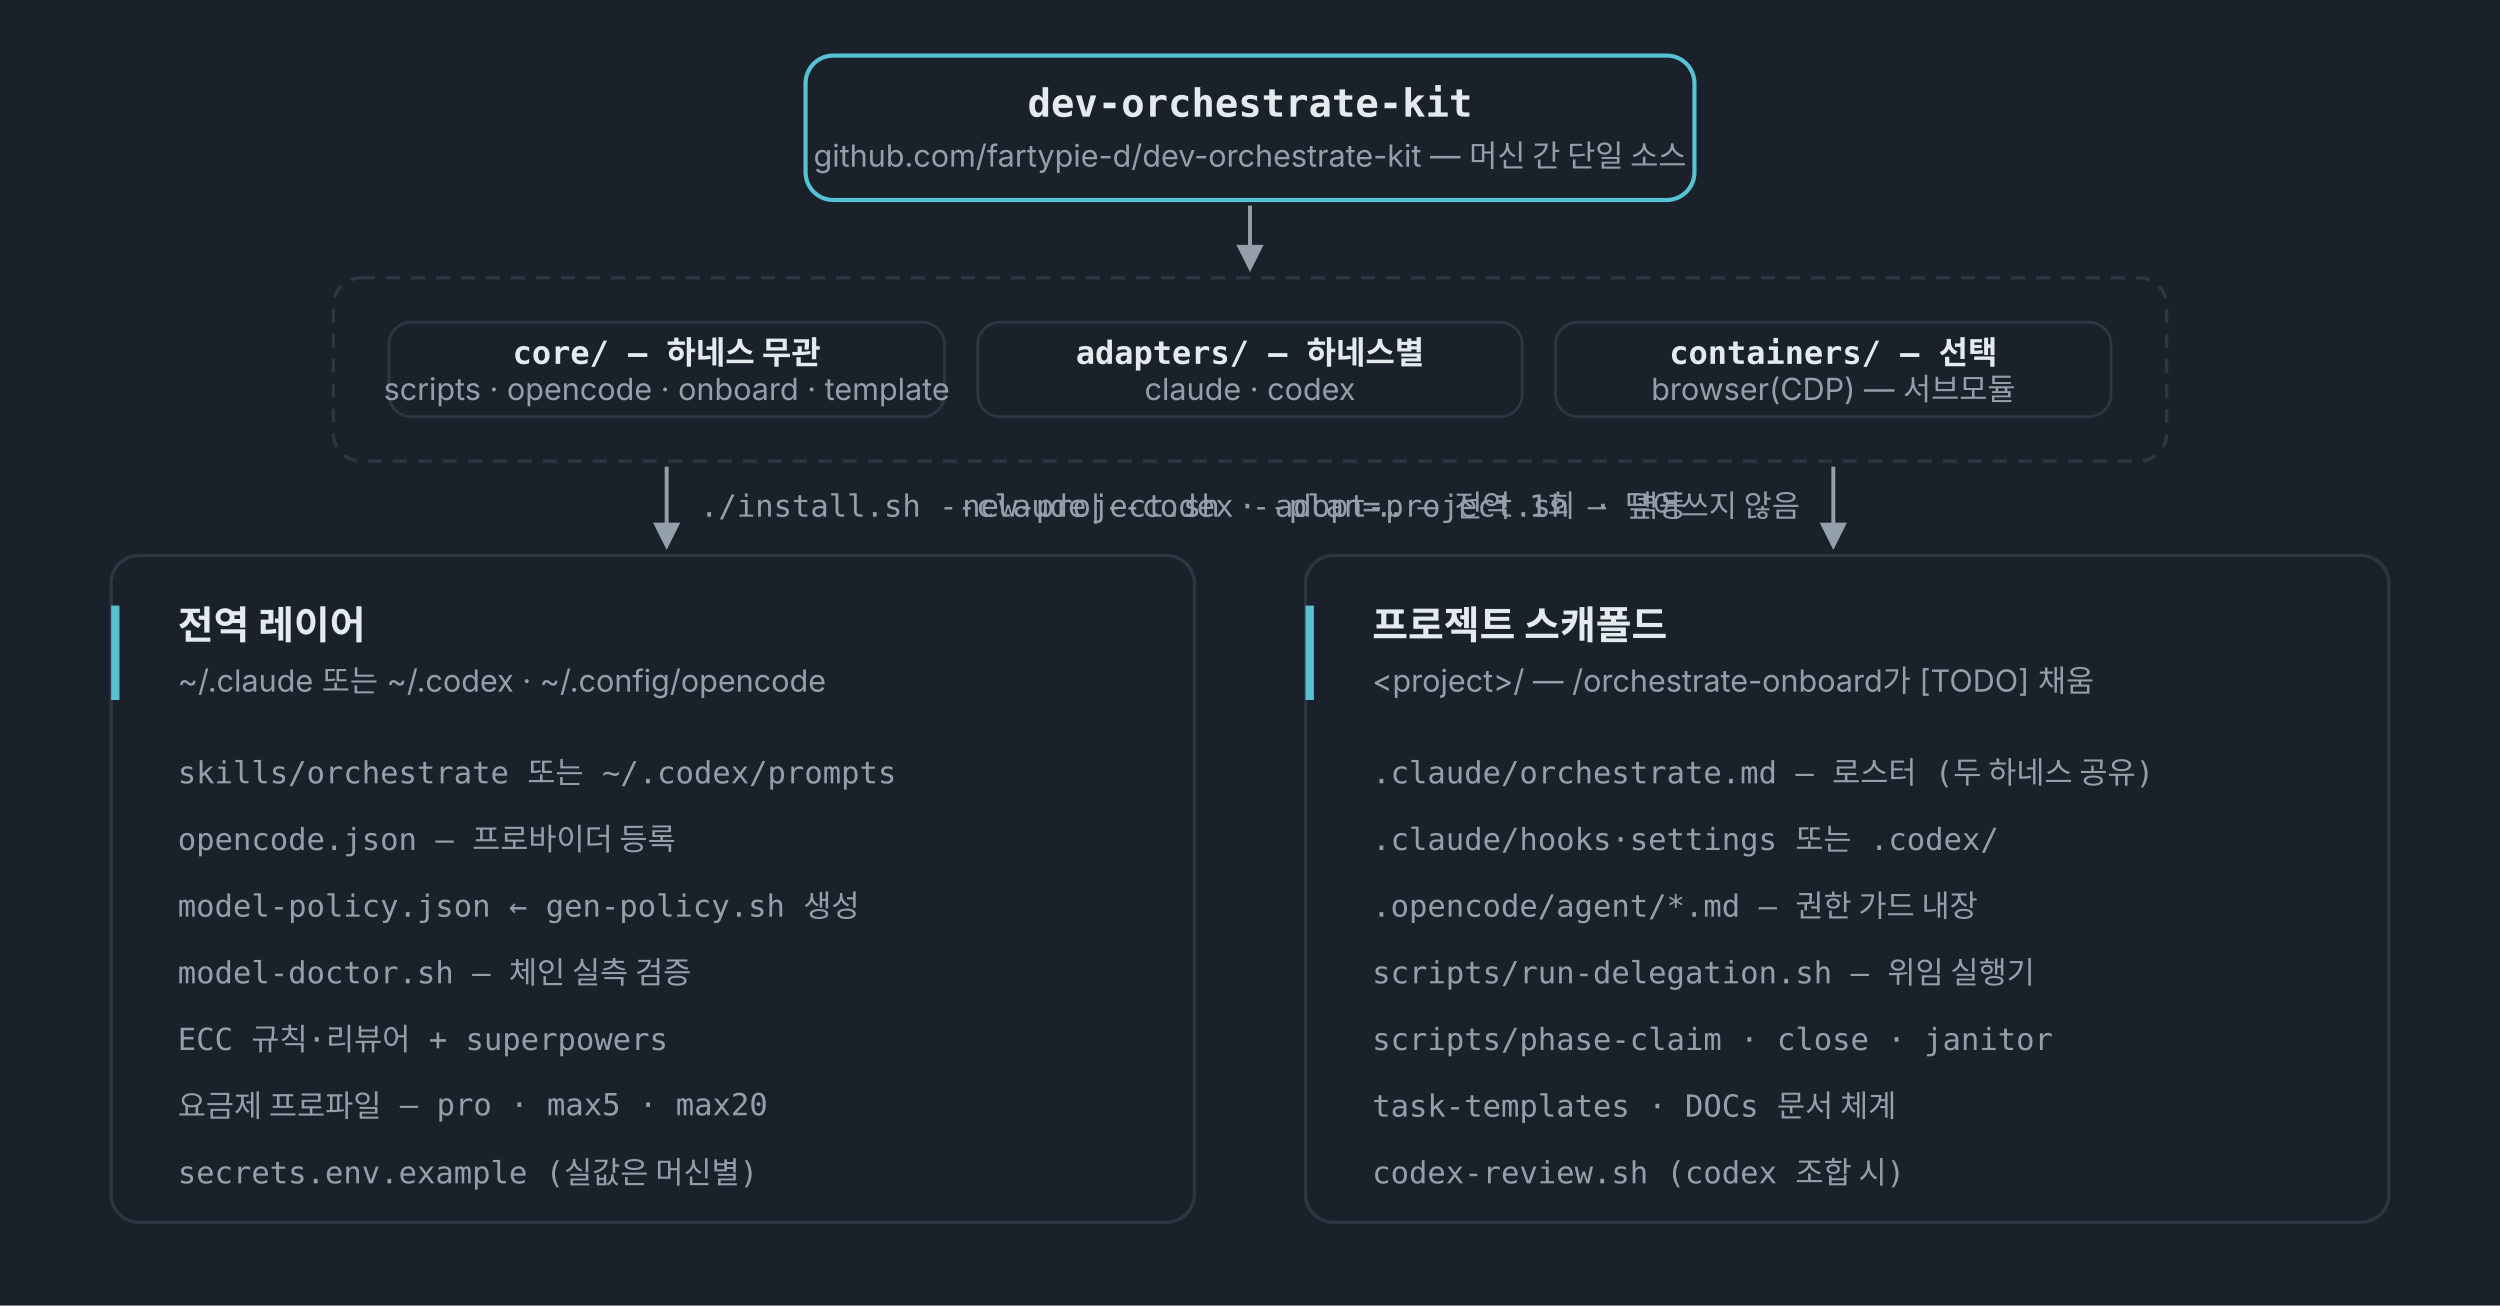
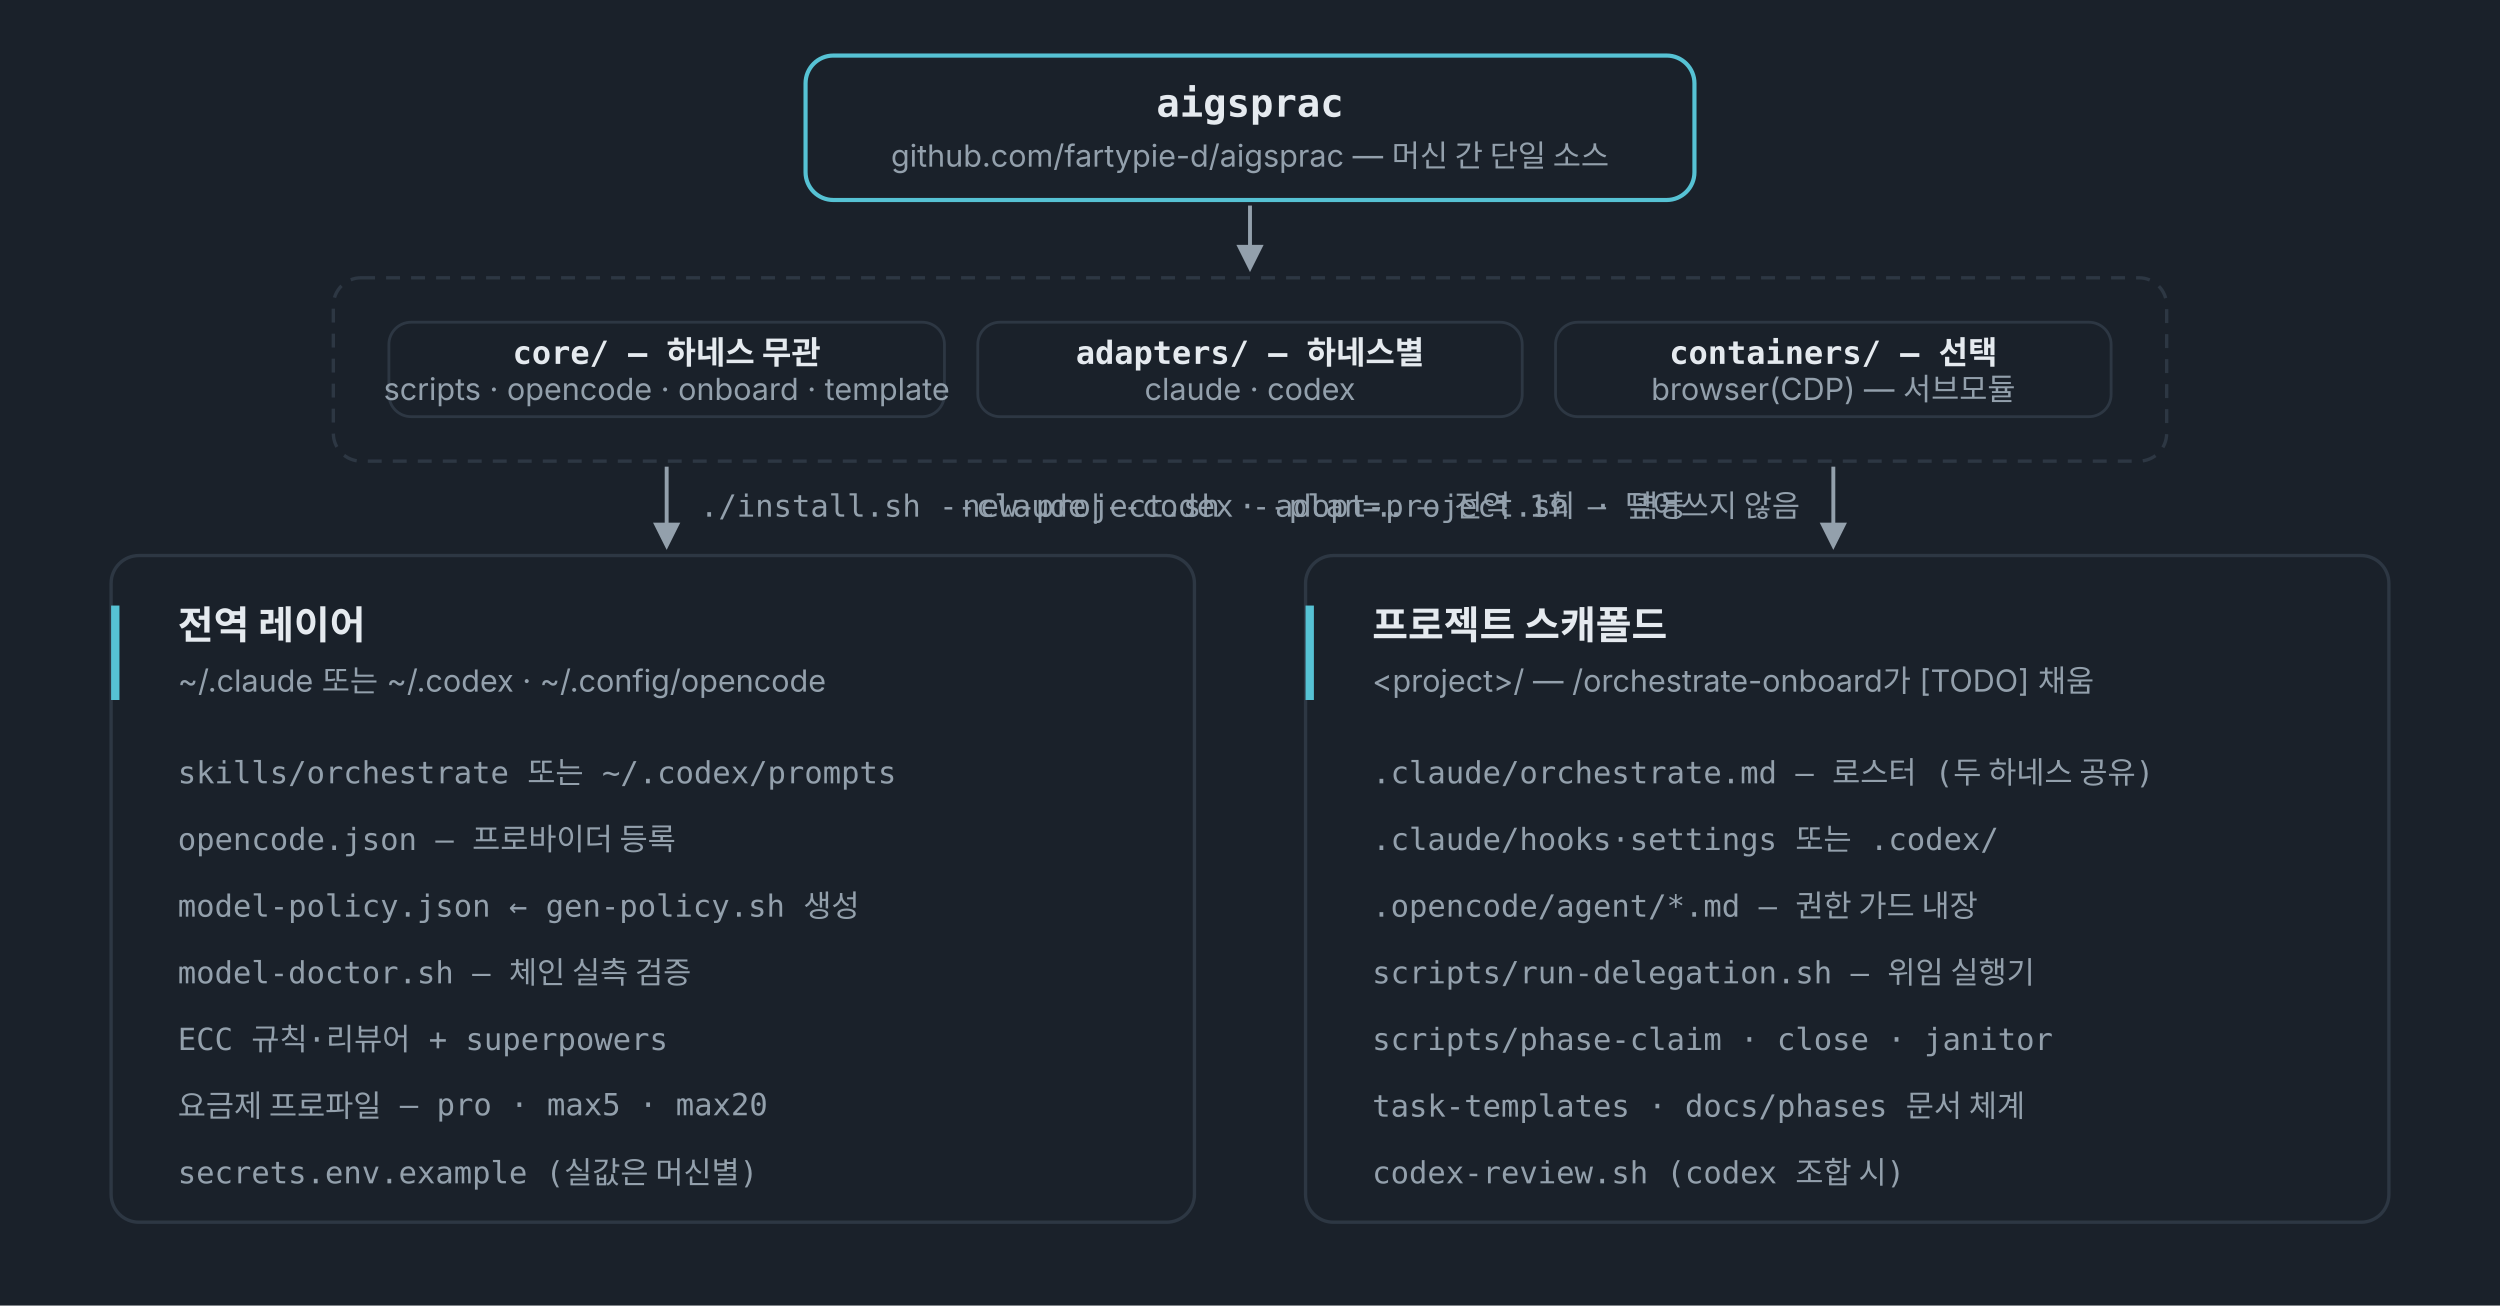
- <svg xmlns="http://www.w3.org/2000/svg" viewBox="0 0 900 470" role="img" aria-label="dev-orchestrate-kit v2 구조. 저장소는 core(하네스 무관 스크립트·opencode 설정·온보딩·프로젝트 템플릿), adapters(claude·codex), containers(browser — 서브모듈) 세 계층으로 구성된다. install.sh가 전역 레이어(~/.claude 또는 ~/.codex, ~/.config/opencode)를, new-project.sh와 adopt-project.sh가 프로젝트 스캐폴드를 설치한다.">
+ <svg xmlns="http://www.w3.org/2000/svg" viewBox="0 0 900 470" role="img" aria-label="aigsprac v2 구조. 저장소는 core(하네스 무관 스크립트·opencode 설정·온보딩·프로젝트 템플릿), adapters(claude·codex), containers(browser — 서브모듈) 세 계층으로 구성된다. install.sh가 전역 레이어(~/.claude 또는 ~/.codex, ~/.config/opencode)를, new-project.sh와 adopt-project.sh가 프로젝트 스캐폴드를 설치한다.">
  <style>
svg { font-family: -apple-system, "Apple SD Gothic Neo", "Noto Sans KR", "Malgun Gothic", system-ui, sans-serif; color: #93A0AC; }
.lane-h { font-size: 13px; font-weight: 700; fill: #E5EAEF; letter-spacing: 0.02em; }
.lane-g { stroke: currentColor; stroke-dasharray: 3 6; opacity: 0.28; }
.bx { fill: #1A212A; stroke: #2D3743; stroke-width: 1.2; }
.bx-bar { fill: #56C2D4; }
.bx-t { font-size: 14px; font-weight: 650; fill: #E5EAEF; }
.bx-s { font-size: 11px; fill: #93A0AC; }
.gate-bx { fill: #2B2313; stroke: #E0A94E; stroke-width: 1.3; }
.gate-t { font-size: 14px; font-weight: 700; fill: #E0A94E; }
.pill { fill: #222B35; stroke: #2D3743; stroke-width: 1; }
.oc-bx { fill: #1A212A; stroke: #56C2D4; stroke-width: 1.5; }
.opt-bx { fill: none; stroke: #2D3743; stroke-width: 1.2; stroke-dasharray: 5 4; }
.fl { stroke: currentColor; stroke-width: 1.4; fill: none; }
.fl-a { stroke: #56C2D4; stroke-width: 1.4; fill: none; stroke-dasharray: 5 4; }
.lbl { font-size: 11px; fill: #93A0AC; }
.lbl-a { font-size: 11px; fill: #56C2D4; font-weight: 600; }
.note-t { font-size: 11.5px; font-weight: 700; fill: #E5EAEF; }
.note-l { font-size: 11px; fill: #93A0AC; }
.mono-t { font-family: ui-monospace, "SF Mono", Consolas, monospace; }
.chip { fill: #1A212A; stroke: #2D3743; stroke-width: 1; }
.chip-g { fill: #2B2313; stroke: #E0A94E; stroke-width: 1.2; }
.chip-h { fill: #16333A; stroke: #56C2D4; stroke-width: 1.2; stroke-dasharray: 4 3; }
.chip-t { font-size: 11.5px; font-weight: 600; fill: #E5EAEF; }
.sess-bx { fill: #12171E; stroke: #2D3743; stroke-width: 1.2; }
.sess-t { font-size: 12px; font-weight: 700; fill: #E5EAEF; }
.fl-b { stroke: currentColor; stroke-width: 1.2; fill: none; stroke-dasharray: 5 5; opacity: 0.7; }
</style>
  <rect width="100%" height="100%" fill="#1A212A" />
  <defs>
    <marker id="ah2" viewBox="0 0 10 10" refX="8" refY="5" markerWidth="7" markerHeight="7" orient="auto-start-reverse">
      <path d="M0,0 L10,5 L0,10 z" fill="currentColor" />
    </marker>
  </defs>
  <rect class="oc-bx" x="290" y="20" width="320" height="52" rx="10" />
-   <text class="bx-t mono-t" x="450" y="42" text-anchor="middle">dev-orchestrate-kit</text>
-   <text class="bx-s" x="450" y="60" text-anchor="middle">github.com/fartypie-d/dev-orchestrate-kit — 머신 간 단일 소스</text>
+   <text class="bx-t mono-t" x="450" y="42" text-anchor="middle">aigsprac</text>
+   <text class="bx-s" x="450" y="60" text-anchor="middle">github.com/fartypie-d/aigsprac — 머신 간 단일 소스</text>
  <line class="fl" x1="450" y1="74" x2="450" y2="96" marker-end="url(#ah2)" />
  <rect class="opt-bx" x="120" y="100" width="660" height="66" rx="10" />
  <rect class="chip" x="140" y="116" width="200" height="34" rx="8" />
  <text class="chip-t mono-t" x="240" y="131" text-anchor="middle">core/ — 하네스 무관</text>
  <text class="bx-s" x="240" y="144" text-anchor="middle">scripts · opencode · onboard · template</text>
  <rect class="chip" x="352" y="116" width="196" height="34" rx="8" />
  <text class="chip-t mono-t" x="450" y="131" text-anchor="middle">adapters/ — 하네스별</text>
  <text class="bx-s" x="450" y="144" text-anchor="middle">claude · codex</text>
  <rect class="chip" x="560" y="116" width="200" height="34" rx="8" />
  <text class="chip-t mono-t" x="660" y="131" text-anchor="middle">containers/ — 선택</text>
  <text class="bx-s" x="660" y="144" text-anchor="middle">browser(CDP) — 서브모듈</text>
  <polyline class="fl" points="240,168 240,196" marker-end="url(#ah2)" />
  <text class="lbl mono-t" x="252" y="186" text-anchor="start">./install.sh --claude|--codex --plan=… — 전역 1회 · 멱등</text>
  <polyline class="fl" points="660,168 660,196" marker-end="url(#ah2)" />
  <text class="lbl mono-t" x="648" y="186" text-anchor="end">new-project.sh · adopt-project.sh — 덮어쓰지 않음</text>
  <rect class="bx" x="40" y="200" width="390" height="240" rx="10" />
  <rect class="bx-bar" x="40" y="218" width="3" height="34" />
  <text class="bx-t" x="64" y="230">전역 레이어</text>
  <text class="bx-s" x="64" y="249">~/.claude 또는 ~/.codex · ~/.config/opencode</text>
  <text class="note-l mono-t" x="64" y="282">skills/orchestrate 또는 ~/.codex/prompts</text>
  <text class="note-l mono-t" x="64" y="306">opencode.json — 프로바이더 등록</text>
  <text class="note-l mono-t" x="64" y="330">model-policy.json ← gen-policy.sh 생성</text>
  <text class="note-l mono-t" x="64" y="354">model-doctor.sh — 체인 실측 검증</text>
  <text class="note-l mono-t" x="64" y="378">ECC 규칙·리뷰어 + superpowers</text>
  <text class="note-l mono-t" x="64" y="402">요금제 프로파일 — pro · max5 · max20</text>
  <text class="note-l mono-t" x="64" y="426">secrets.env.example (실값은 머신별)</text>
  <rect class="bx" x="470" y="200" width="390" height="240" rx="10" />
  <rect class="bx-bar" x="470" y="218" width="3" height="34" />
  <text class="bx-t" x="494" y="230">프로젝트 스캐폴드</text>
  <text class="bx-s" x="494" y="249">&lt;project&gt;/ — /orchestrate-onboard가 [TODO] 채움</text>
  <text class="note-l mono-t" x="494" y="282">.claude/orchestrate.md — 로스터 (두 하네스 공유)</text>
  <text class="note-l mono-t" x="494" y="306">.claude/hooks·settings 또는 .codex/</text>
  <text class="note-l mono-t" x="494" y="330">.opencode/agent/*.md — 권한 가드 내장</text>
  <text class="note-l mono-t" x="494" y="354">scripts/run-delegation.sh — 위임 실행기</text>
  <text class="note-l mono-t" x="494" y="378">scripts/phase-claim · close · janitor</text>
-   <text class="note-l mono-t" x="494" y="402">task-templates · DOCs 문서 체계</text>
+   <text class="note-l mono-t" x="494" y="402">task-templates · docs/phases 문서 체계</text>
  <text class="note-l mono-t" x="494" y="426">codex-review.sh (codex 조합 시)</text>
</svg>
